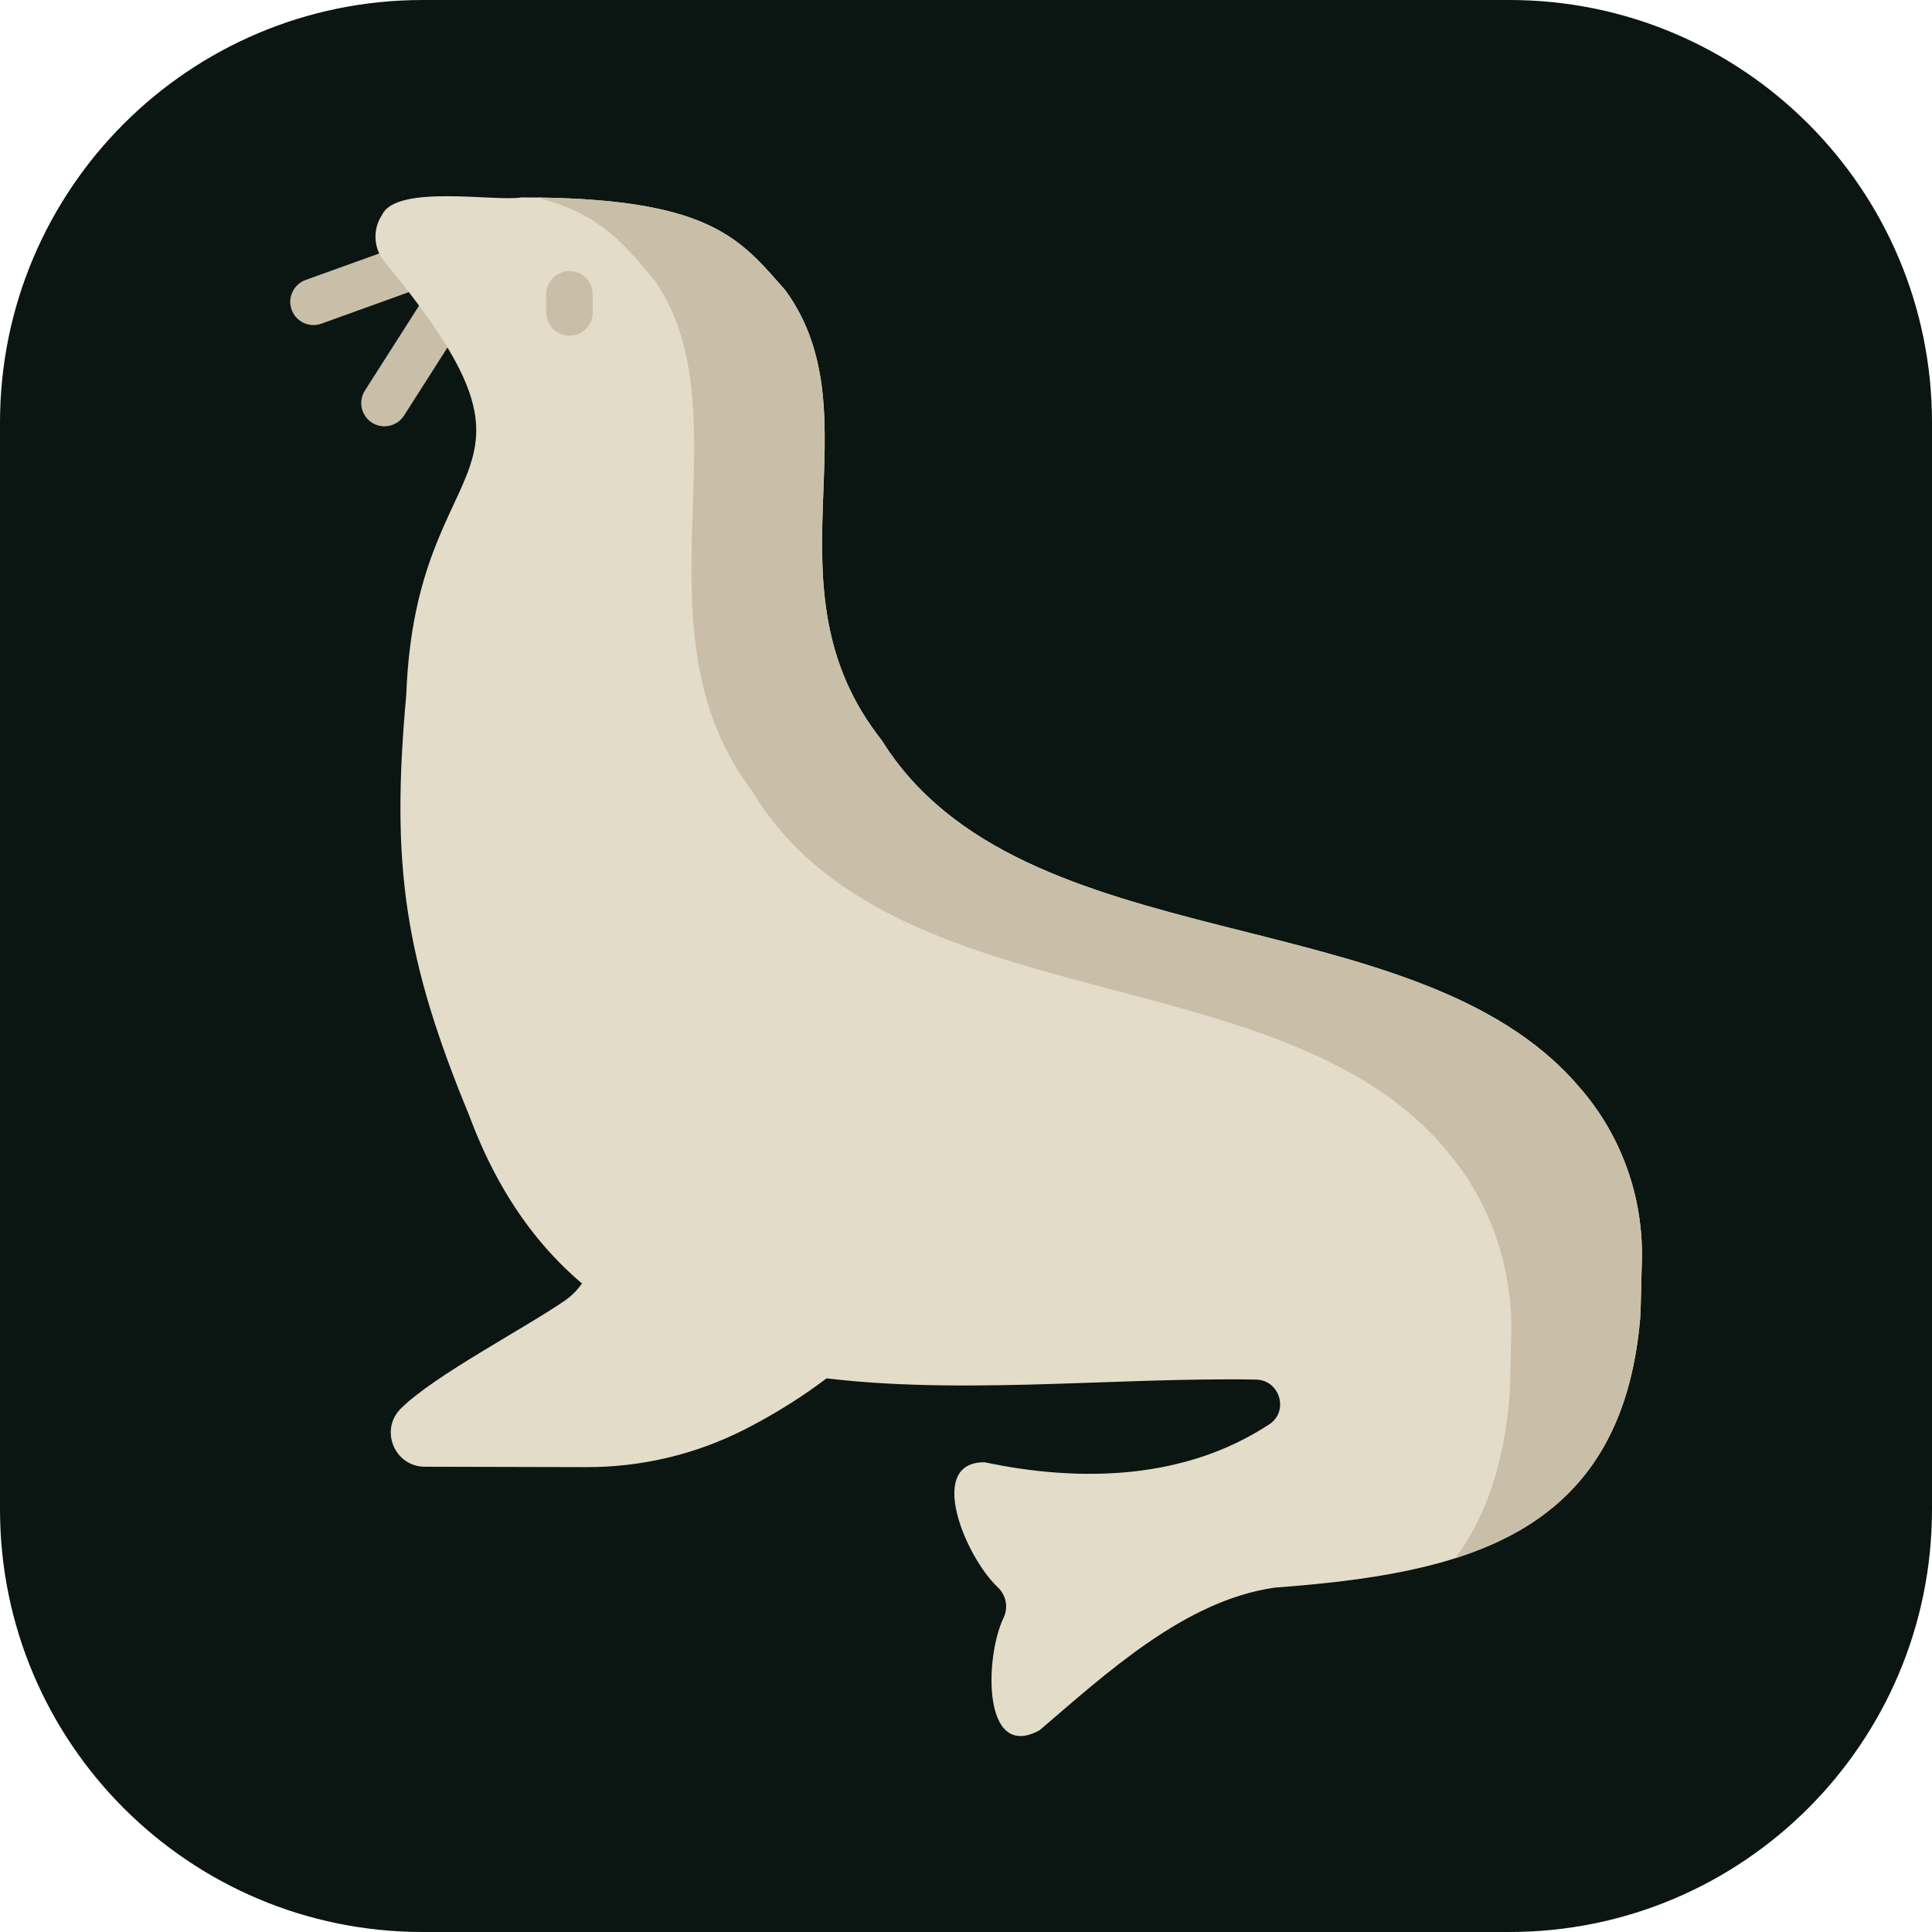
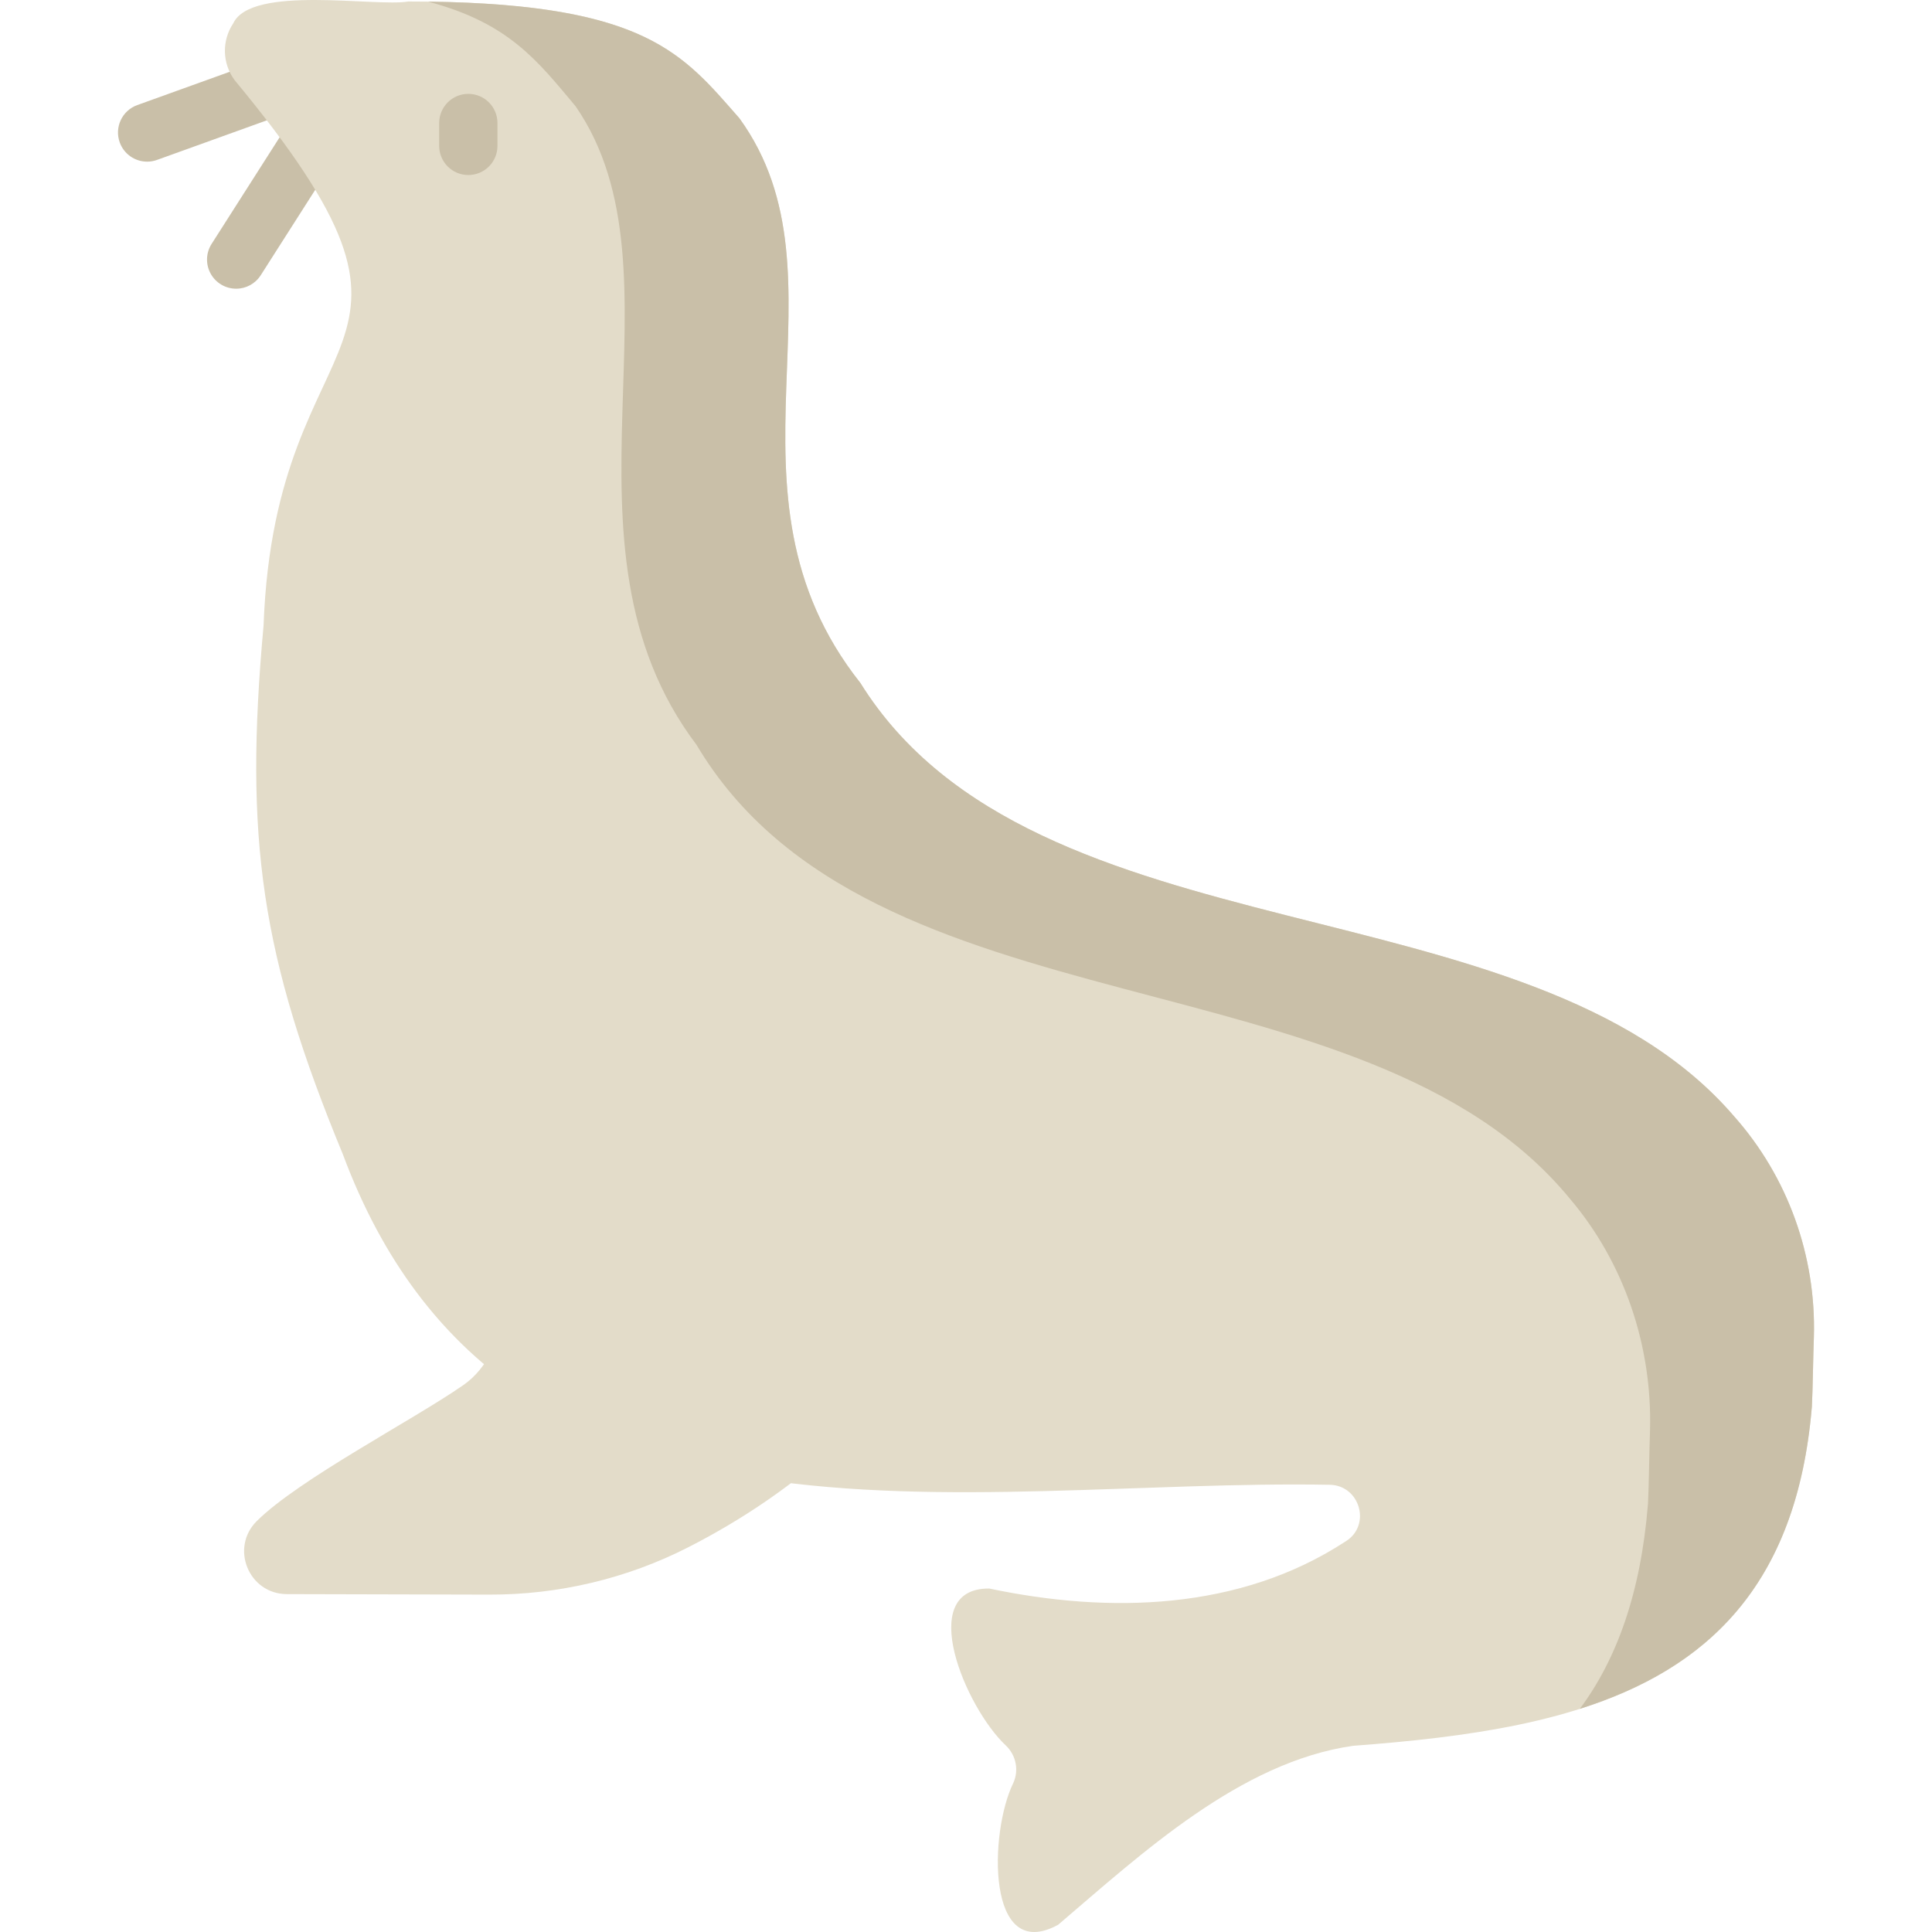
<svg xmlns="http://www.w3.org/2000/svg" width="512" height="512" viewBox="0 0 512 512" fill="none">
-   <rect width="512" height="512" rx="112" fill="#0b1512" />
-   <g transform="translate(52 52) scale(0.797)">
-     <path fill="#c9bfa8" d="M38.992 42.84a7.723 7.723 0 0 1-7.265-5.107 7.722 7.722 0 0 1 4.647-9.883L68.03 16.444a7.723 7.723 0 0 1 5.236 14.53L41.609 42.381a7.692 7.692 0 0 1-2.617.459zM62.581 76.511a7.721 7.721 0 0 1-6.503-11.876l19.135-29.994a7.722 7.722 0 1 1 13.02 8.307L69.098 72.942a7.715 7.715 0 0 1-6.517 3.569z" />
-     <path fill="#e3dcc9" d="M121.948 276.016s27.637 72.5.756 91.11c-13.597 9.414-43.483 24.888-54.647 35.966-7.168 7.113-2.134 19.34 7.964 19.365l53.628.132c18.325.045 36.415-4.212 52.738-12.542 26.58-13.563 62.419-39.576 76.033-85.008z" />
-     <path fill="#e3dcc9" d="M480.697 354.34c.625-21.492-6.902-42.495-21.194-58.56-54.344-63.219-185.243-40.515-231.495-114.791-40.411-50.987-1.287-107.243-32.058-149.643C180.634 13.92 170.808.396 108.174.396 99.716 1.899 66.59-4.1 61.796 6.212a13.06 13.06 0 0 0 .339 14.974c63.066 76.152 10.821 60.009 7.713 144.573-5.159 56.561-.686 87.609 21.009 140.13 42.59 114.409 164.866 85.865 261.538 87.593 8.02.143 11.06 10.736 4.251 14.976l-.166.103c-27.992 18.259-62.495 19.128-94.316 12.415-19.662-.15-6.349 31.567 4.419 41.622 2.7 2.58 3.492 6.569 1.93 9.96-6.352 12.954-7.239 47.959 11.899 37.53 22.129-18.871 48.269-43.172 78.175-47.431 61.074-4.576 115.323-16.059 121.561-89.683l.012-.005c.255-4.833.34-13.681.537-18.629z" />
-     <path fill="#c9bfa8" d="M459.503 295.78c-54.344-63.219-185.243-40.515-231.495-114.791-40.411-50.987-1.287-107.243-32.058-149.643C181.073 14.42 171.371 1.176 113.429.43c21.457 5.639 29.112 15.806 39.094 27.713 30.771 44.45-8.353 115.782 32.058 169.235 46.252 77.867 177.151 54.065 231.495 120.341 14.292 16.841 21.819 38.86 21.194 61.391-.197 5.187-.282 14.463-.538 19.529l-.012.005c-1.91 23.627-8.324 41.141-18.051 54.22 33.193-10.542 57.432-32.149 61.478-79.893l.012-.005c.256-4.832.341-13.68.538-18.628.625-21.49-6.902-42.494-21.194-58.558z" />
-     <path fill="#c9bfa8" d="M124.11 46.385a7.722 7.722 0 0 1-7.722-7.722v-6.067c0-4.265 3.457-7.722 7.722-7.722s7.722 3.457 7.722 7.722v6.067a7.722 7.722 0 0 1-7.722 7.722z" />
-   </g>
+   <path fill="#c9bfa8" d="M38.992 42.84a7.723 7.723 0 0 1-7.265-5.107 7.722 7.722 0 0 1 4.647-9.883L68.03 16.444a7.723 7.723 0 0 1 5.236 14.53L41.609 42.381a7.692 7.692 0 0 1-2.617.459zM62.581 76.511a7.721 7.721 0 0 1-6.503-11.876l19.135-29.994a7.722 7.722 0 1 1 13.02 8.307L69.098 72.942a7.715 7.715 0 0 1-6.517 3.569z" />
+   <path fill="#e3dcc9" d="M121.948 276.016s27.637 72.5.756 91.11c-13.597 9.414-43.483 24.888-54.647 35.966-7.168 7.113-2.134 19.34 7.964 19.365l53.628.132c18.325.045 36.415-4.212 52.738-12.542 26.58-13.563 62.419-39.576 76.033-85.008z" />
+   <path fill="#e3dcc9" d="M480.697 354.34c.625-21.492-6.902-42.495-21.194-58.56-54.344-63.219-185.243-40.515-231.495-114.791-40.411-50.987-1.287-107.243-32.058-149.643C180.634 13.92 170.808.396 108.174.396 99.716 1.899 66.59-4.1 61.796 6.212a13.06 13.06 0 0 0 .339 14.974c63.066 76.152 10.821 60.009 7.713 144.573-5.159 56.561-.686 87.609 21.009 140.13 42.59 114.409 164.866 85.865 261.538 87.593 8.02.143 11.06 10.736 4.251 14.976l-.166.103c-27.992 18.259-62.495 19.128-94.316 12.415-19.662-.15-6.349 31.567 4.419 41.622 2.7 2.58 3.492 6.569 1.93 9.96-6.352 12.954-7.239 47.959 11.899 37.53 22.129-18.871 48.269-43.172 78.175-47.431 61.074-4.576 115.323-16.059 121.561-89.683l.012-.005c.255-4.833.34-13.681.537-18.629z" />
+   <path fill="#c9bfa8" d="M459.503 295.78c-54.344-63.219-185.243-40.515-231.495-114.791-40.411-50.987-1.287-107.243-32.058-149.643C181.073 14.42 171.371 1.176 113.429.43c21.457 5.639 29.112 15.806 39.094 27.713 30.771 44.45-8.353 115.782 32.058 169.235 46.252 77.867 177.151 54.065 231.495 120.341 14.292 16.841 21.819 38.86 21.194 61.391-.197 5.187-.282 14.463-.538 19.529l-.012.005c-1.91 23.627-8.324 41.141-18.051 54.22 33.193-10.542 57.432-32.149 61.478-79.893l.012-.005c.256-4.832.341-13.68.538-18.628.625-21.49-6.902-42.494-21.194-58.558z" />
+   <path fill="#c9bfa8" d="M124.11 46.385a7.722 7.722 0 0 1-7.722-7.722v-6.067c0-4.265 3.457-7.722 7.722-7.722s7.722 3.457 7.722 7.722v6.067a7.722 7.722 0 0 1-7.722 7.722z" />
</svg>
